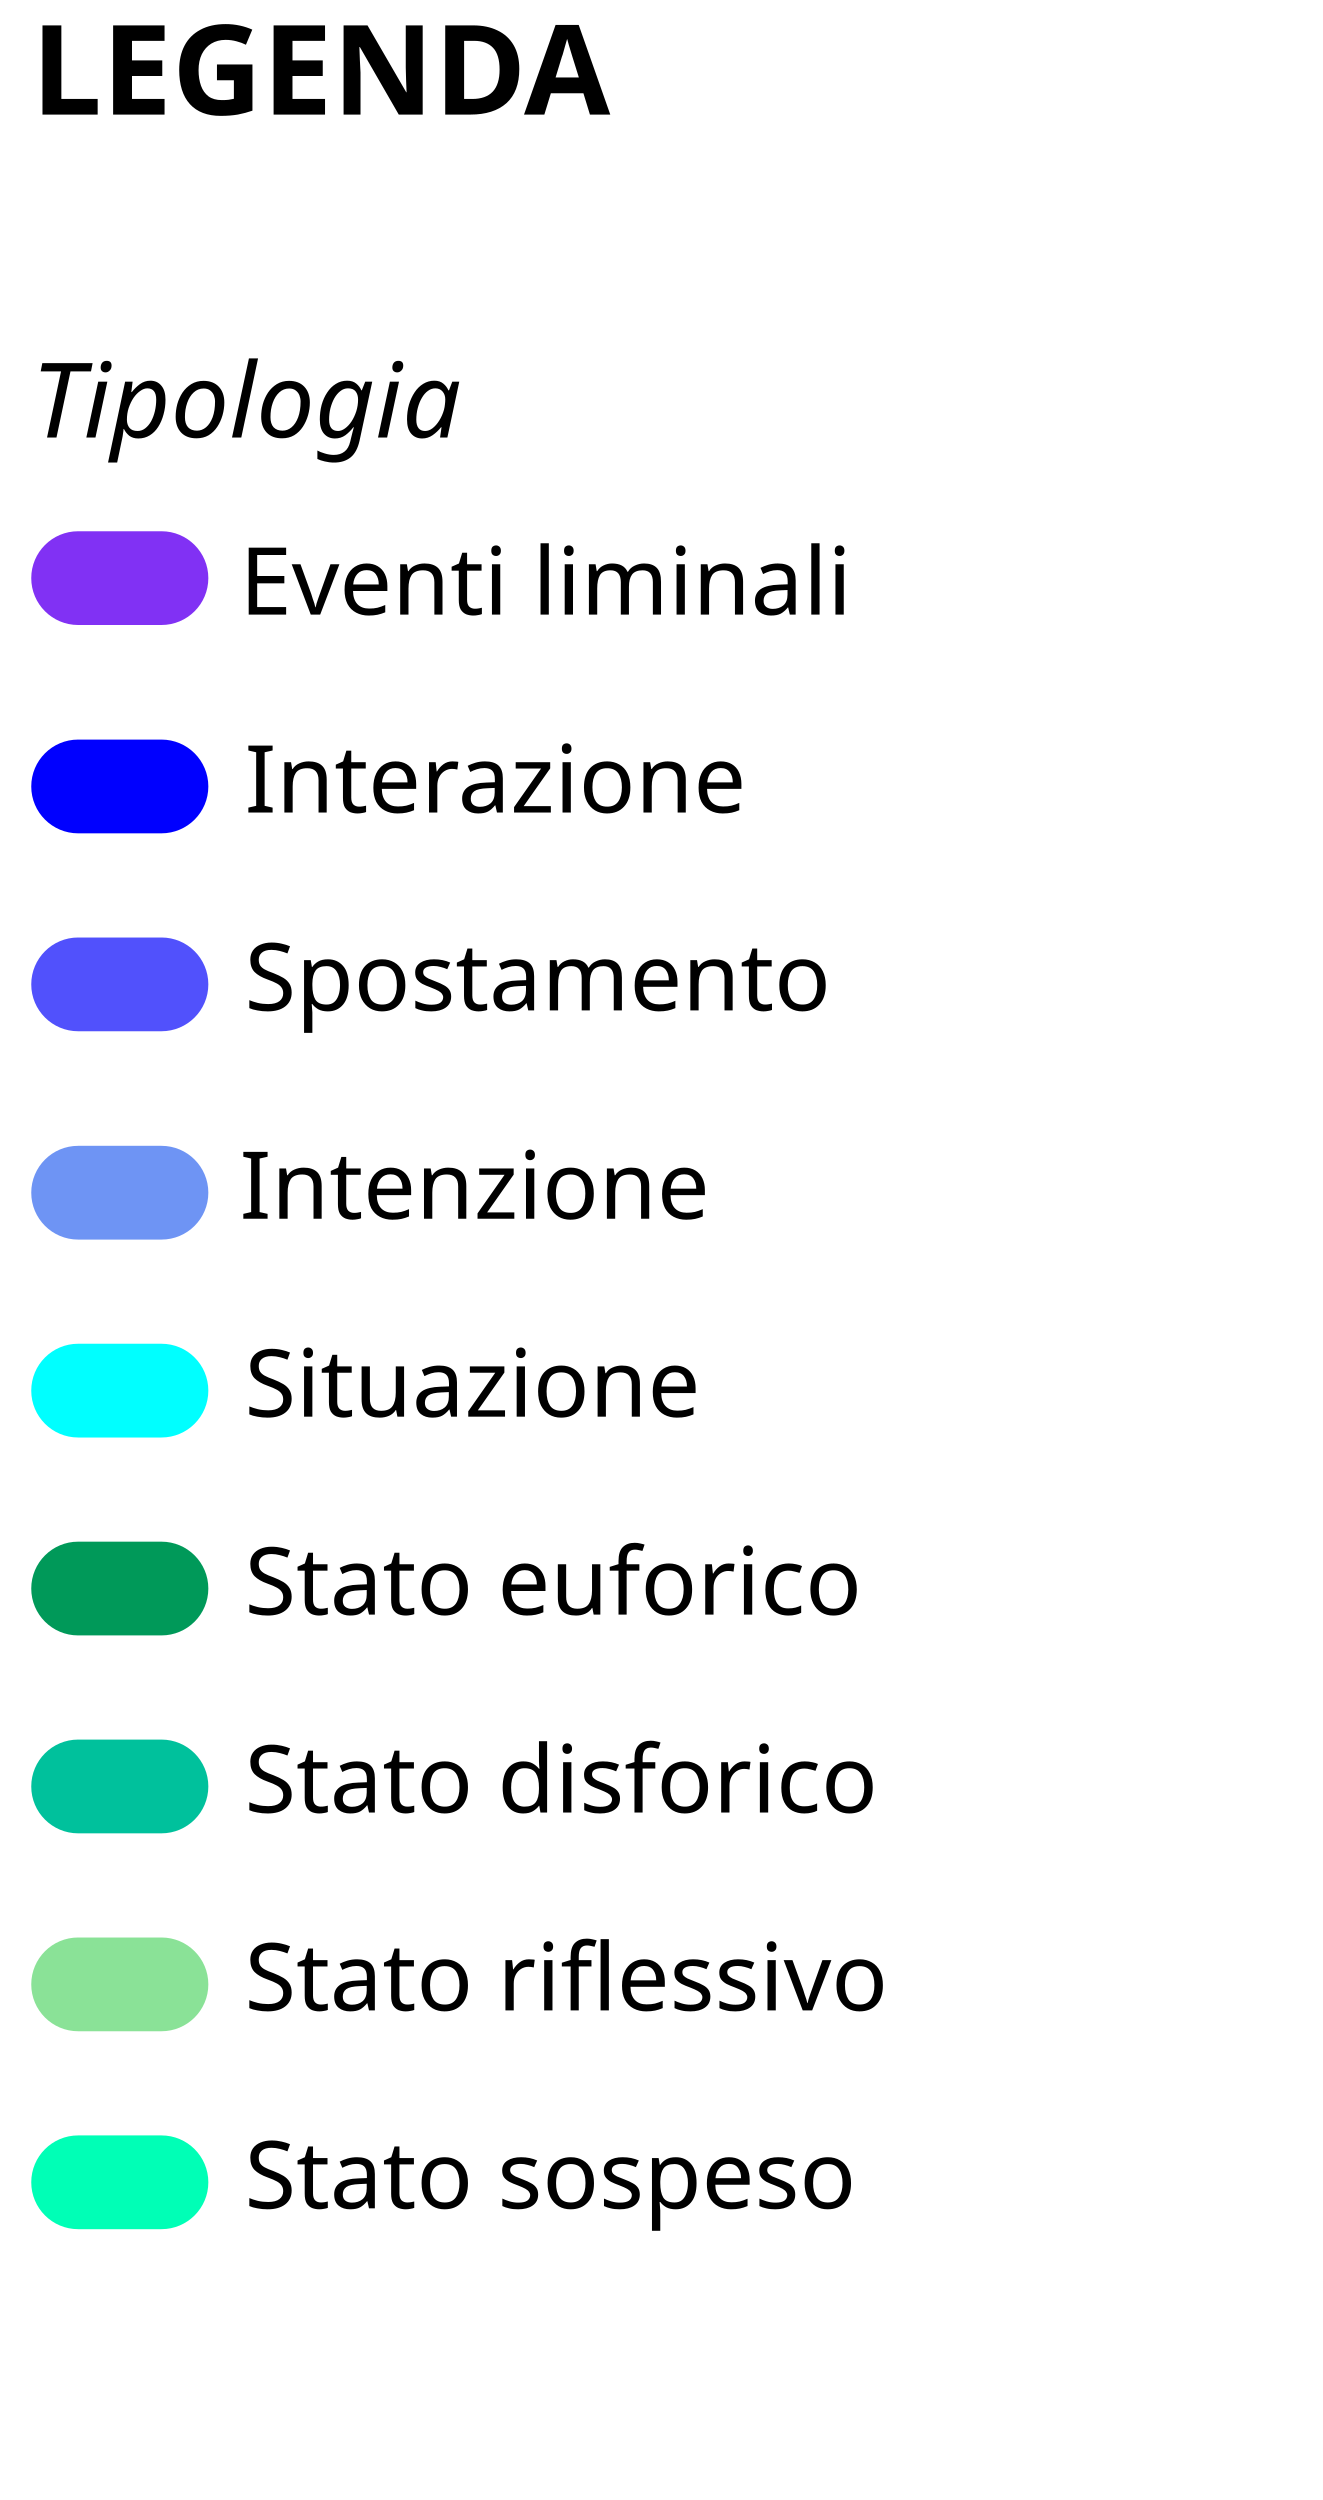
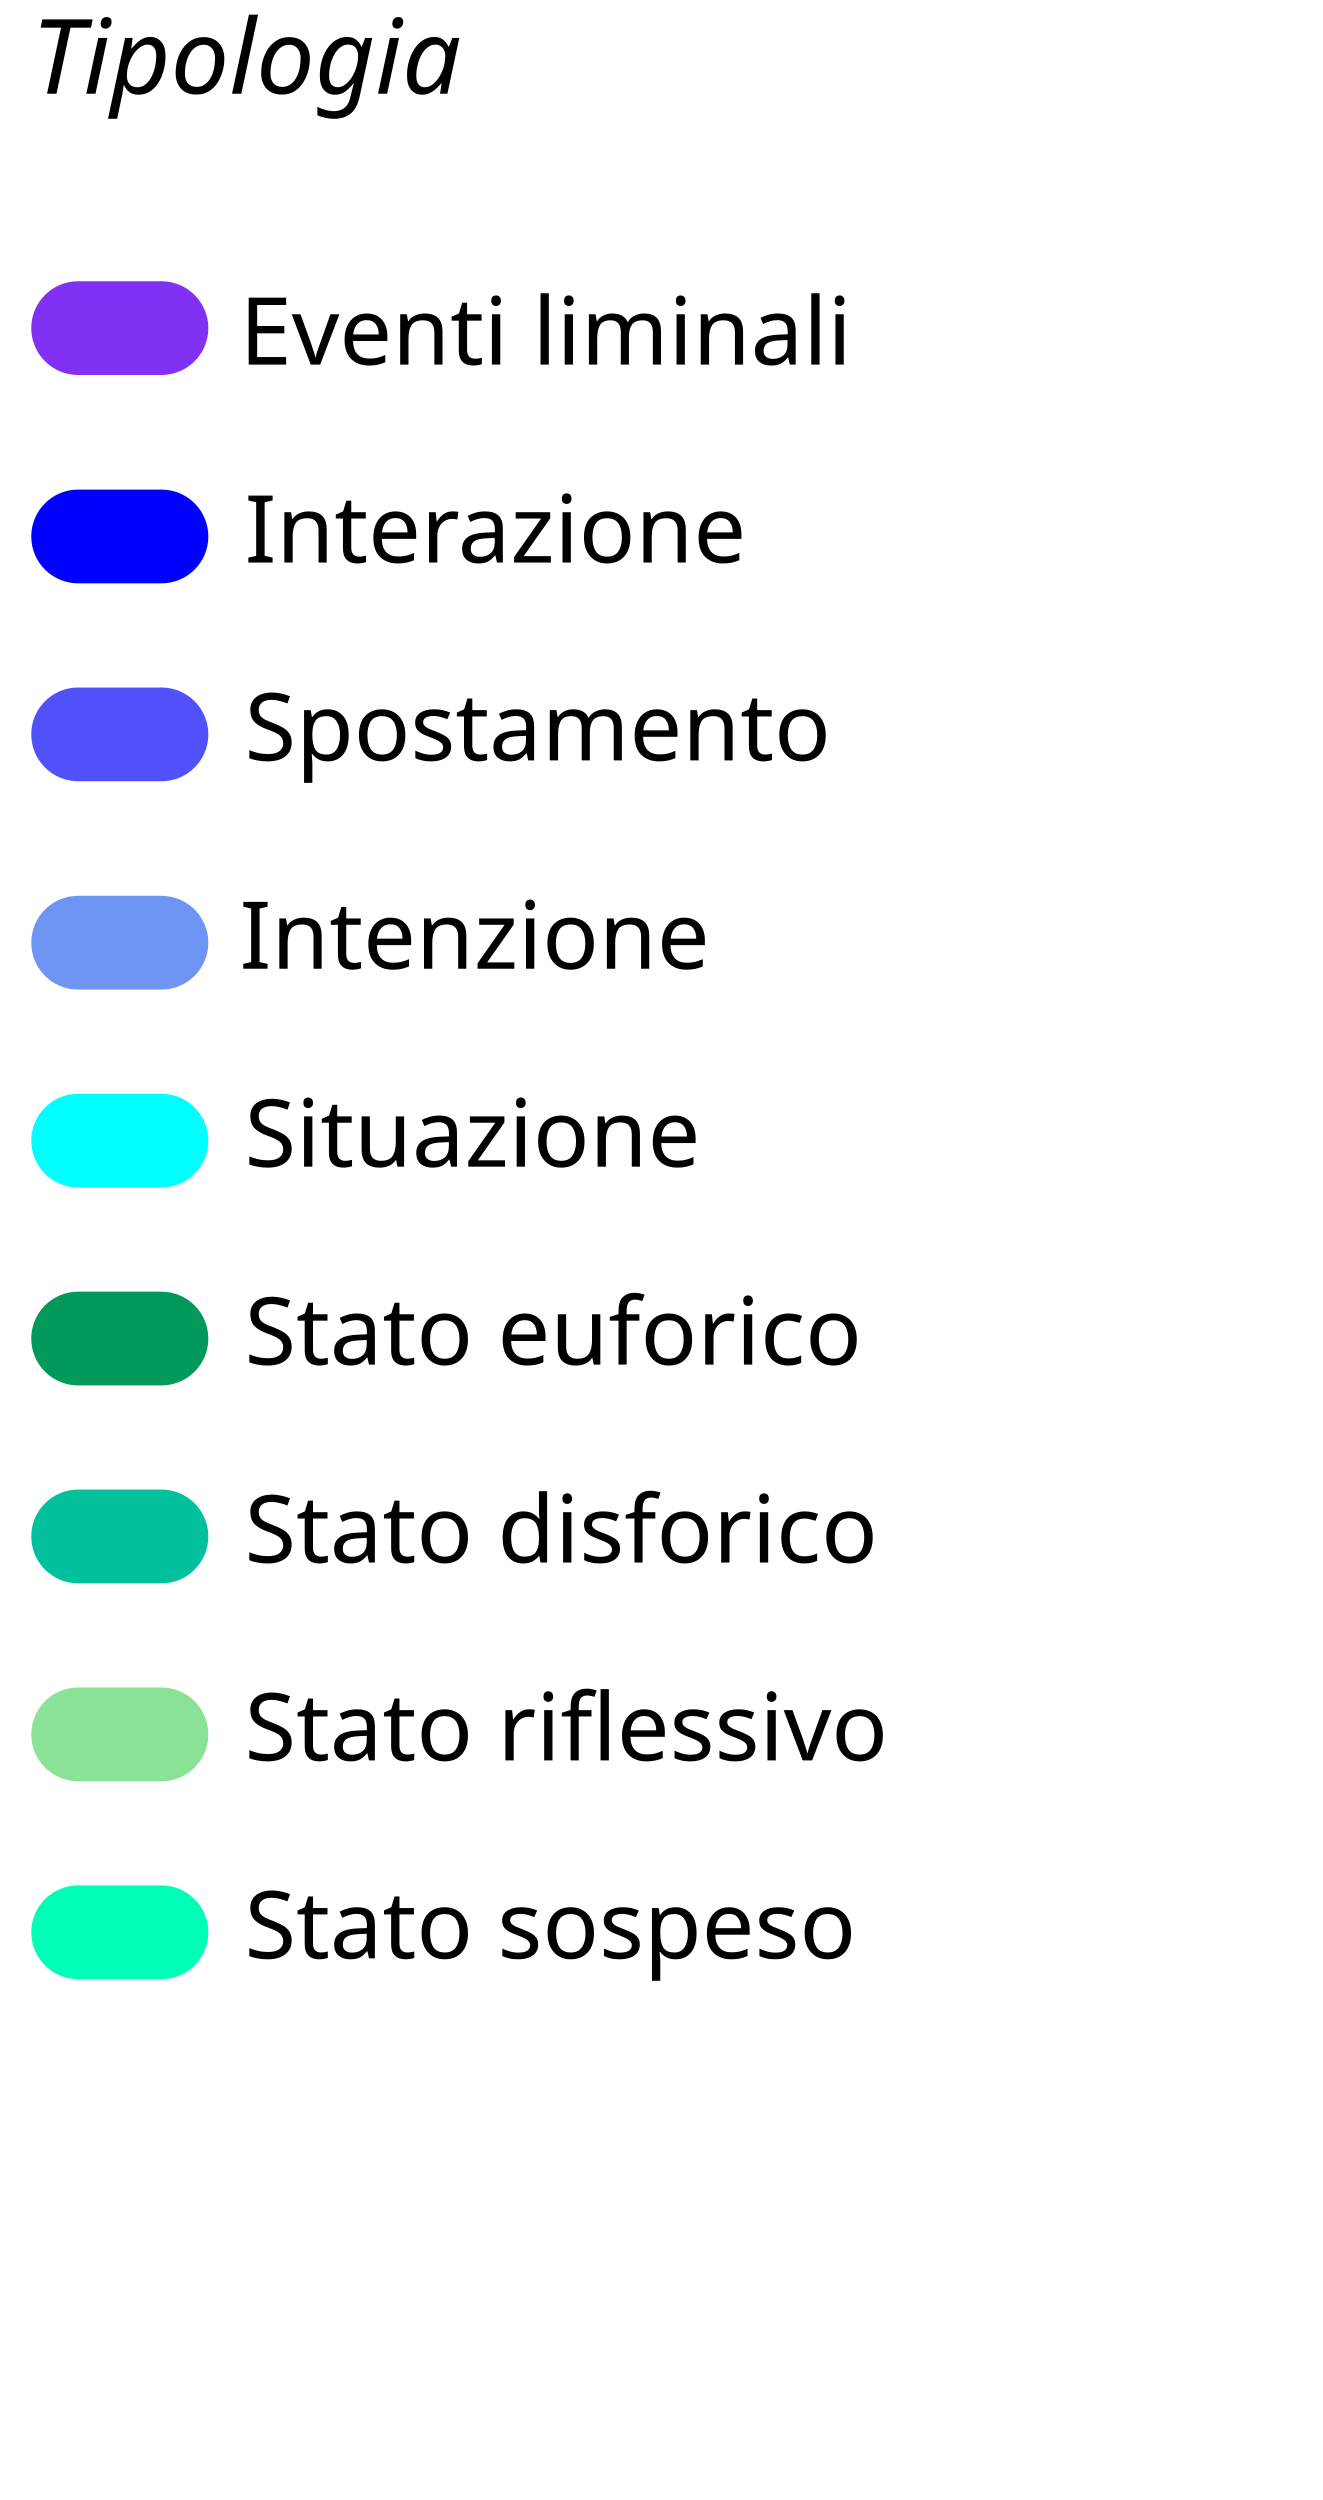
<svg xmlns="http://www.w3.org/2000/svg" width="127" height="240" viewBox="0 0 127 240">
  <defs>
-     <style>
-       .cls-1 {
-         clip-path: url(#clip-legenda_04);
-       }
- 
-       .cls-2 {
-         font-size: 9px;
-         font-family: HKGrotesk-Regular, HK Grotesk;
-         isolation: isolate;
-       }
- 
-       .cls-3 {
-         fill: #8131f4;
-       }
- 
-       .cls-4 {
-         fill: blue;
-       }
- 
-       .cls-5 {
-         fill: #5151fc;
-       }
- 
-       .cls-6 {
-         fill: aqua;
-       }
- 
-       .cls-7 {
-         fill: #009959;
-       }
- 
-       .cls-8 {
-         fill: #00c19c;
-       }
- 
-       .cls-9 {
-         fill: #8ae297;
-       }
- 
-       .cls-10 {
-         fill: #00ffb6;
-       }
- 
-       .cls-11 {
-         fill: #6e94f4;
-       }
- 
-       .cls-12 {
-         font-size: 12px;
-         font-family: HKGrotesk-SemiBold, HK Grotesk;
-         font-weight: 600;
-       }
- 
-       .cls-13 {
-         font-size: 10px;
-         font-family: HKGrotesk-Italic, HK Grotesk;
-         font-style: italic;
-       }
-     </style>
    <clipPath id="clip-legenda_04">
      <rect width="127" height="240" />
    </clipPath>
  </defs>
-   <g id="legenda_04" class="cls-1">
+   <g id="legenda_04" clip-path="url(#clip-legenda_04)">
    <g id="Group_793" data-name="Group 793" transform="translate(-842 -2619)">
-       <g id="Group_785" data-name="Group 785" transform="translate(53 1364)">
-         <g id="Group_312" data-name="Group 312" transform="translate(792 1305)">
-           <text id="Eventi_liminali" data-name="Eventi liminali" class="cls-2" transform="translate(20 9)">
-             <tspan x="0" y="0">Eventi liminali</tspan>
+       <text id="Tipologia" transform="translate(845 2628)" font-size="10" font-family="HKGrotesk-Italic, HK Grotesk" font-style="italic">
+         <tspan x="0" y="0">Tipologia</tspan>
+       </text>
+       <g id="Group_805" data-name="Group 805" transform="translate(0 -24)">
+         <g id="Group_796" data-name="Group 796" transform="translate(53 1364)">
+           <g id="Group_312" data-name="Group 312" transform="translate(792 1305)">
+             <text id="Eventi_liminali" data-name="Eventi liminali" transform="translate(20 9)" font-size="9" font-family="HKGrotesk-Regular, HK Grotesk" style="isolation: isolate">
+               <tspan x="0" y="0">Eventi liminali</tspan>
+             </text>
+             <path id="Path_47" data-name="Path 47" d="M4.5,0h8a4.5,4.5,0,0,1,0,9h-8a4.5,4.5,0,0,1,0-9Z" transform="translate(0 1)" fill="#8131f4" />
+           </g>
+         </g>
+         <g id="Group_797" data-name="Group 797" transform="translate(53 1343)">
+           <text id="Interazione" transform="translate(812.483 1354)" font-size="9" font-family="HKGrotesk-Regular, HK Grotesk" style="isolation: isolate">
+             <tspan x="0" y="0">Interazione</tspan>
          </text>
-           <path id="Path_47" data-name="Path 47" class="cls-3" d="M4.5,0h8a4.5,4.5,0,0,1,0,9h-8a4.5,4.5,0,0,1,0-9Z" transform="translate(0 1)" />
+           <rect id="Rectangle_181" data-name="Rectangle 181" width="17" height="9" rx="4.5" transform="translate(792 1347)" fill="blue" />
+         </g>
+         <g id="Group_798" data-name="Group 798" transform="translate(53 1342)">
+           <path id="Path_48" data-name="Path 48" d="M4.5,0h8a4.5,4.5,0,0,1,0,9h-8a4.5,4.5,0,0,1,0-9Z" transform="translate(792 1367)" fill="#5151fc" />
+           <text id="Spostamento" transform="translate(812.483 1374)" font-size="9" font-family="HKGrotesk-Regular, HK Grotesk" style="isolation: isolate">
+             <tspan x="0" y="0">Spostamento</tspan>
+           </text>
+         </g>
+         <g id="Group_799" data-name="Group 799" transform="translate(53 1381)">
+           <path id="Path_48-2" data-name="Path 48" d="M4.5,0h8a4.5,4.5,0,0,1,0,9h-8a4.5,4.5,0,0,1,0-9Z" transform="translate(792 1367)" fill="aqua" />
+           <text id="Situazione" transform="translate(812.483 1374)" font-size="9" font-family="HKGrotesk-Regular, HK Grotesk" style="isolation: isolate">
+             <tspan x="0" y="0">Situazione</tspan>
+           </text>
+         </g>
+         <g id="Group_800" data-name="Group 800" transform="translate(53 1400)">
+           <path id="Path_48-3" data-name="Path 48" d="M4.5,0h8a4.5,4.5,0,0,1,0,9h-8a4.5,4.5,0,0,1,0-9Z" transform="translate(792 1367)" fill="#009959" />
+           <text id="Stato_euforico" data-name="Stato euforico" transform="translate(812.483 1374)" font-size="9" font-family="HKGrotesk-Regular, HK Grotesk" style="isolation: isolate">
+             <tspan x="0" y="0">Stato euforico</tspan>
+           </text>
+         </g>
+         <g id="Group_801" data-name="Group 801" transform="translate(53 1419)">
+           <path id="Path_48-4" data-name="Path 48" d="M4.5,0h8a4.5,4.5,0,0,1,0,9h-8a4.5,4.5,0,0,1,0-9Z" transform="translate(792 1367)" fill="#00c19c" />
+           <text id="Stato_disforico" data-name="Stato disforico" transform="translate(812.483 1374)" font-size="9" font-family="HKGrotesk-Regular, HK Grotesk" style="isolation: isolate">
+             <tspan x="0" y="0">Stato disforico</tspan>
+           </text>
+         </g>
+         <g id="Group_802" data-name="Group 802" transform="translate(53 1438)">
+           <path id="Path_48-5" data-name="Path 48" d="M4.5,0h8a4.5,4.5,0,0,1,0,9h-8a4.5,4.5,0,0,1,0-9Z" transform="translate(792 1367)" fill="#8ae297" />
+           <text id="Stato_riflessivo" data-name="Stato riflessivo" transform="translate(812.483 1374)" font-size="9" font-family="HKGrotesk-Regular, HK Grotesk" style="isolation: isolate">
+             <tspan x="0" y="0">Stato riflessivo</tspan>
+           </text>
+         </g>
+         <g id="Group_803" data-name="Group 803" transform="translate(53 1457)">
+           <path id="Path_48-6" data-name="Path 48" d="M4.5,0h8a4.5,4.5,0,0,1,0,9h-8a4.5,4.5,0,0,1,0-9Z" transform="translate(792 1367)" fill="#00ffb6" />
+           <text id="Stato_sospeso" data-name="Stato sospeso" transform="translate(812.483 1374)" font-size="9" font-family="HKGrotesk-Regular, HK Grotesk" style="isolation: isolate">
+             <tspan x="0" y="0">Stato sospeso</tspan>
+           </text>
+         </g>
+         <g id="Group_804" data-name="Group 804" transform="translate(53 1402)">
+           <text id="Intenzione" transform="translate(812 1334)" font-size="9" font-family="HKGrotesk-Regular, HK Grotesk" style="isolation: isolate">
+             <tspan x="0" y="0">Intenzione</tspan>
+           </text>
+           <path id="Path_46" data-name="Path 46" d="M4.5,0h8a4.5,4.5,0,0,1,0,9h-8a4.5,4.5,0,0,1,0-9Z" transform="translate(792 1327)" fill="#6e94f4" />
        </g>
      </g>
-       <g id="Group_784" data-name="Group 784" transform="translate(53 1343)">
-         <text id="Interazione" class="cls-2" transform="translate(812.483 1354)">
-           <tspan x="0" y="0">Interazione</tspan>
-         </text>
-         <rect id="Rectangle_181" data-name="Rectangle 181" class="cls-4" width="17" height="9" rx="4.5" transform="translate(792 1347)" />
-       </g>
-       <g id="Group_782" data-name="Group 782" transform="translate(53 1342)">
-         <path id="Path_48" data-name="Path 48" class="cls-5" d="M4.5,0h8a4.5,4.5,0,0,1,0,9h-8a4.5,4.5,0,0,1,0-9Z" transform="translate(792 1367)" />
-         <text id="Spostamento" class="cls-2" transform="translate(812.483 1374)">
-           <tspan x="0" y="0">Spostamento</tspan>
-         </text>
-       </g>
-       <g id="Group_780" data-name="Group 780" transform="translate(53 1381)">
-         <path id="Path_48-2" data-name="Path 48" class="cls-6" d="M4.5,0h8a4.5,4.5,0,0,1,0,9h-8a4.5,4.5,0,0,1,0-9Z" transform="translate(792 1367)" />
-         <text id="Situazione" class="cls-2" transform="translate(812.483 1374)">
-           <tspan x="0" y="0">Situazione</tspan>
-         </text>
-       </g>
-       <g id="Group_776" data-name="Group 776" transform="translate(53 1400)">
-         <path id="Path_48-3" data-name="Path 48" class="cls-7" d="M4.5,0h8a4.5,4.5,0,0,1,0,9h-8a4.5,4.5,0,0,1,0-9Z" transform="translate(792 1367)" />
-         <text id="Stato_euforico" data-name="Stato euforico" class="cls-2" transform="translate(812.483 1374)">
-           <tspan x="0" y="0">Stato euforico</tspan>
-         </text>
-       </g>
-       <g id="Group_777" data-name="Group 777" transform="translate(53 1419)">
-         <path id="Path_48-4" data-name="Path 48" class="cls-8" d="M4.5,0h8a4.5,4.5,0,0,1,0,9h-8a4.5,4.5,0,0,1,0-9Z" transform="translate(792 1367)" />
-         <text id="Stato_disforico" data-name="Stato disforico" class="cls-2" transform="translate(812.483 1374)">
-           <tspan x="0" y="0">Stato disforico</tspan>
-         </text>
-       </g>
-       <g id="Group_778" data-name="Group 778" transform="translate(53 1438)">
-         <path id="Path_48-5" data-name="Path 48" class="cls-9" d="M4.5,0h8a4.5,4.5,0,0,1,0,9h-8a4.5,4.5,0,0,1,0-9Z" transform="translate(792 1367)" />
-         <text id="Stato_riflessivo" data-name="Stato riflessivo" class="cls-2" transform="translate(812.483 1374)">
-           <tspan x="0" y="0">Stato riflessivo</tspan>
-         </text>
-       </g>
-       <g id="Group_779" data-name="Group 779" transform="translate(53 1457)">
-         <path id="Path_48-6" data-name="Path 48" class="cls-10" d="M4.5,0h8a4.5,4.5,0,0,1,0,9h-8a4.5,4.5,0,0,1,0-9Z" transform="translate(792 1367)" />
-         <text id="Stato_sospeso" data-name="Stato sospeso" class="cls-2" transform="translate(812.483 1374)">
-           <tspan x="0" y="0">Stato sospeso</tspan>
-         </text>
-       </g>
-       <g id="Group_781" data-name="Group 781" transform="translate(53 1402)">
-         <text id="Intenzione" class="cls-2" transform="translate(812 1334)">
-           <tspan x="0" y="0">Intenzione</tspan>
-         </text>
-         <path id="Path_46" data-name="Path 46" class="cls-11" d="M4.5,0h8a4.5,4.5,0,0,1,0,9h-8a4.5,4.5,0,0,1,0-9Z" transform="translate(792 1327)" />
-       </g>
-       <text id="LEGENDA" class="cls-12" transform="translate(845 2630)">
-         <tspan x="0" y="0">LEGENDA</tspan>
-       </text>
-       <text id="Tipologia" class="cls-13" transform="translate(845 2661)">
-         <tspan x="0" y="0">Tipologia</tspan>
-       </text>
    </g>
  </g>
</svg>
